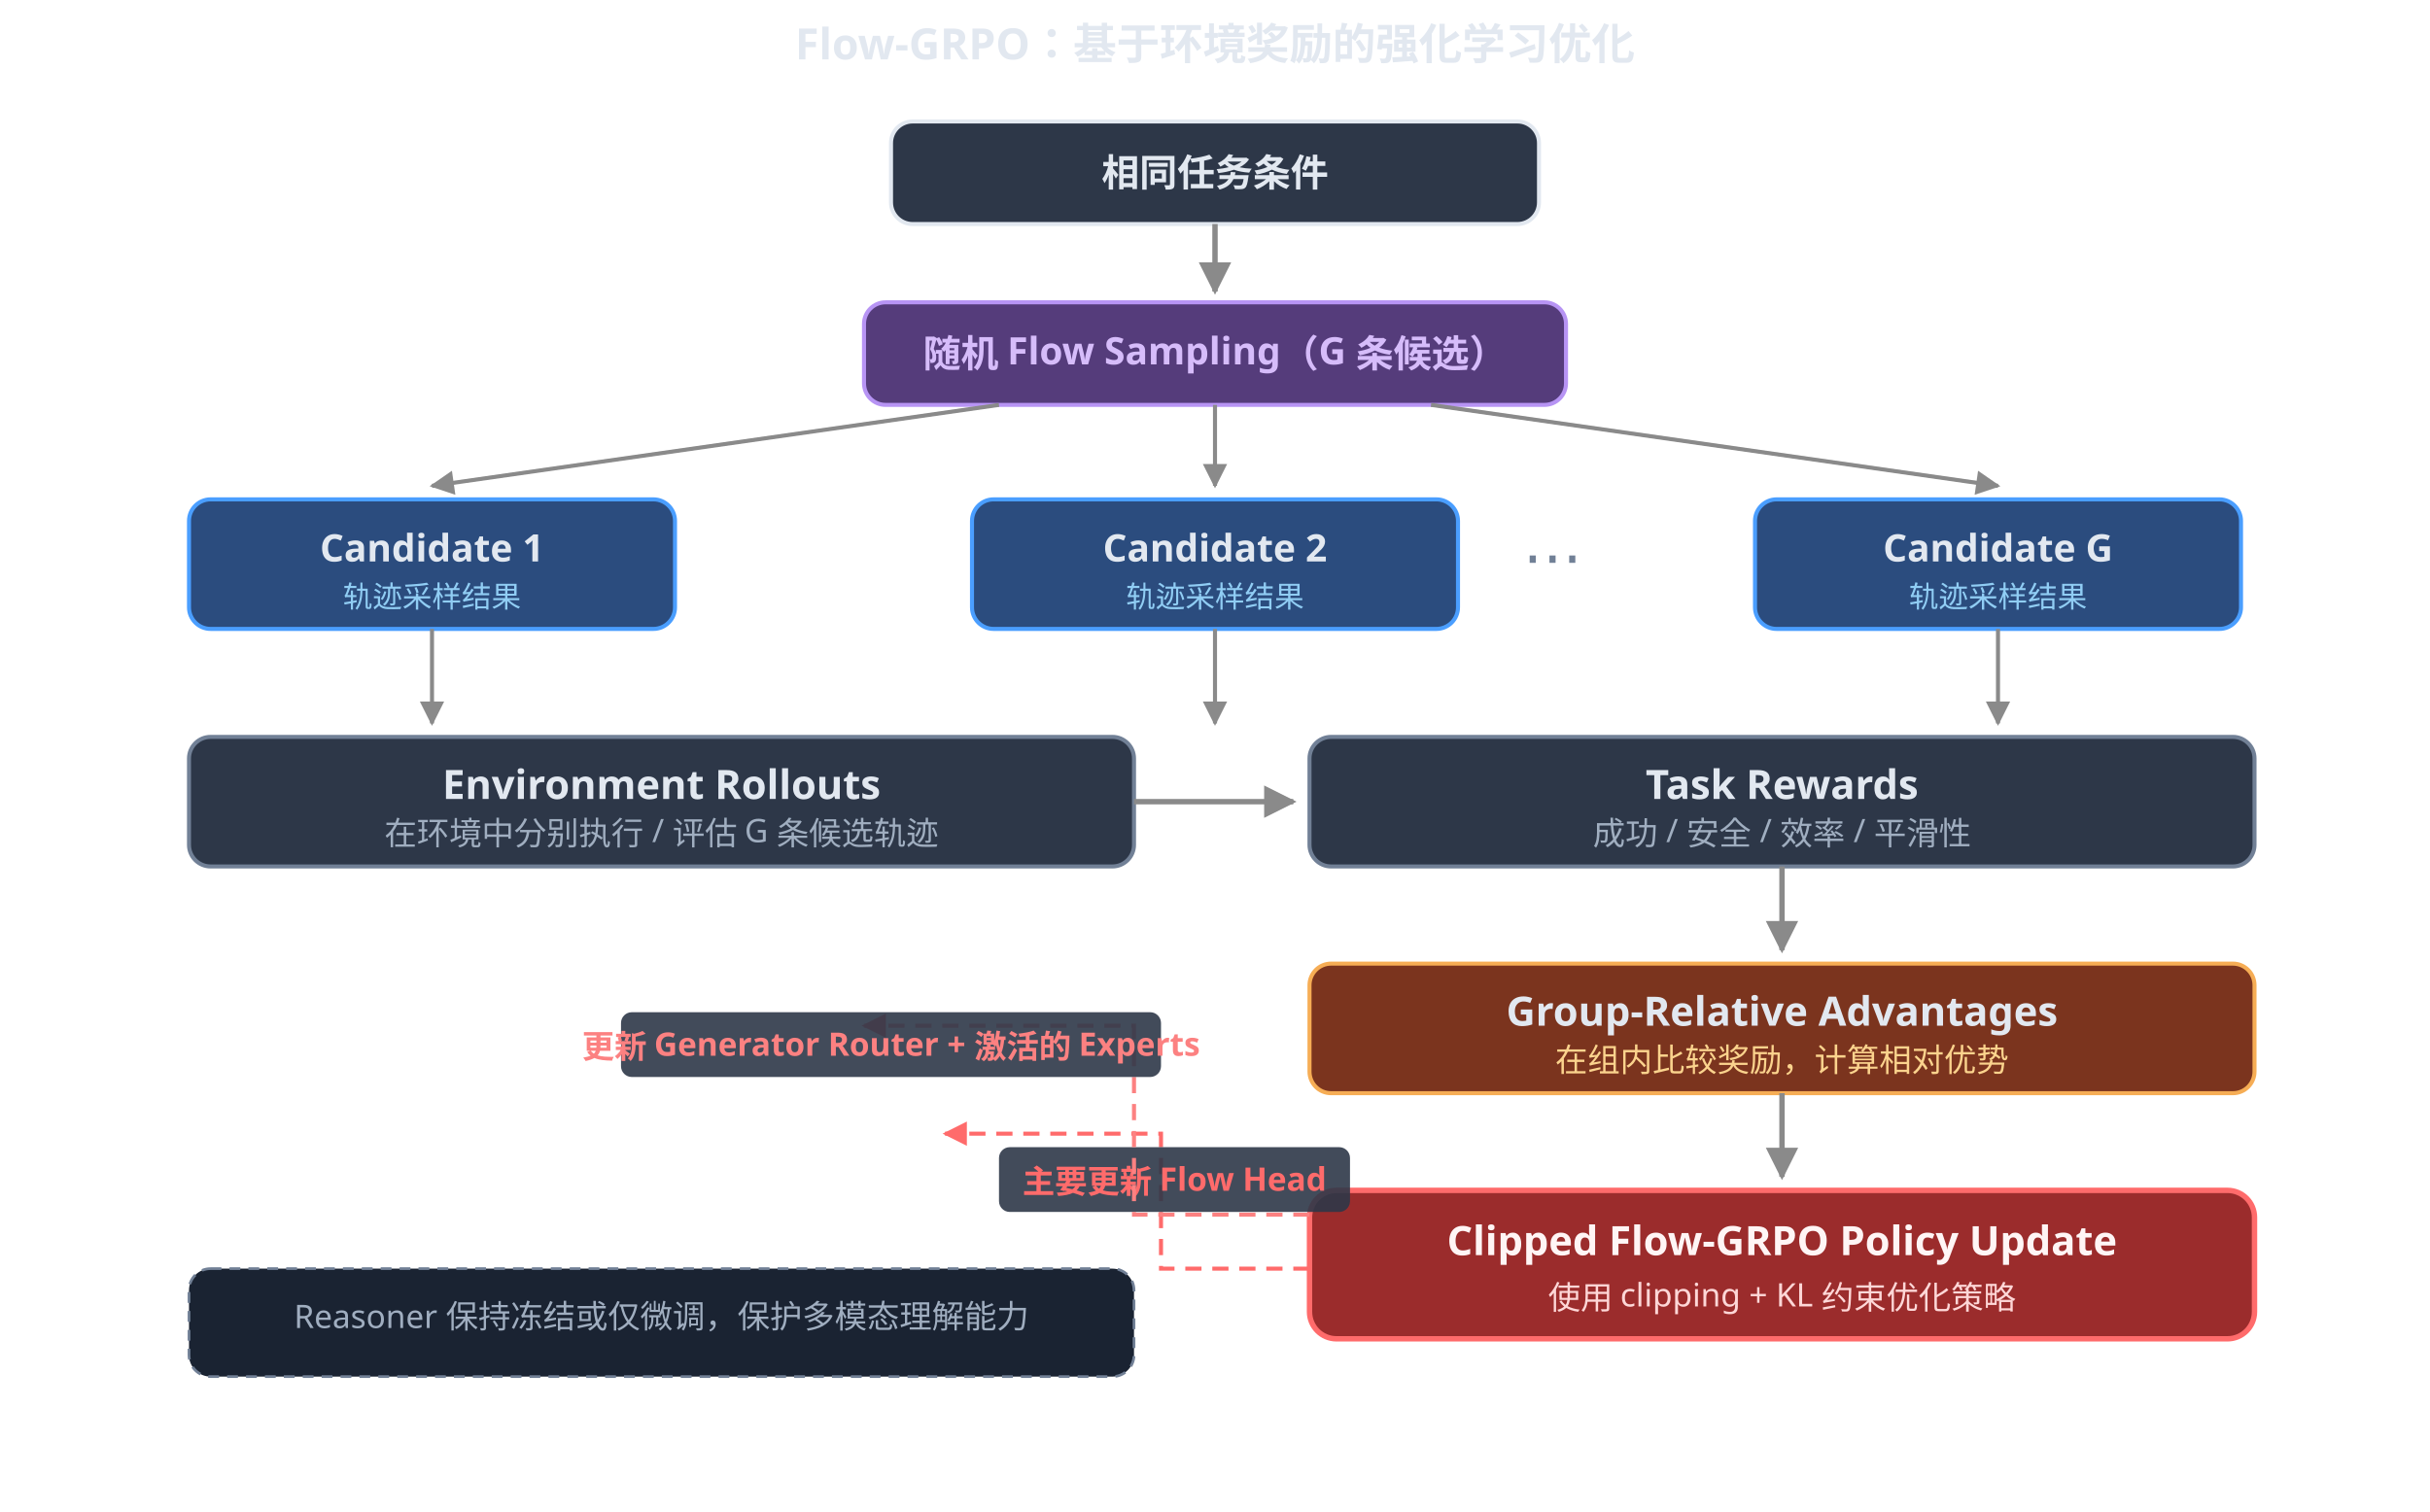
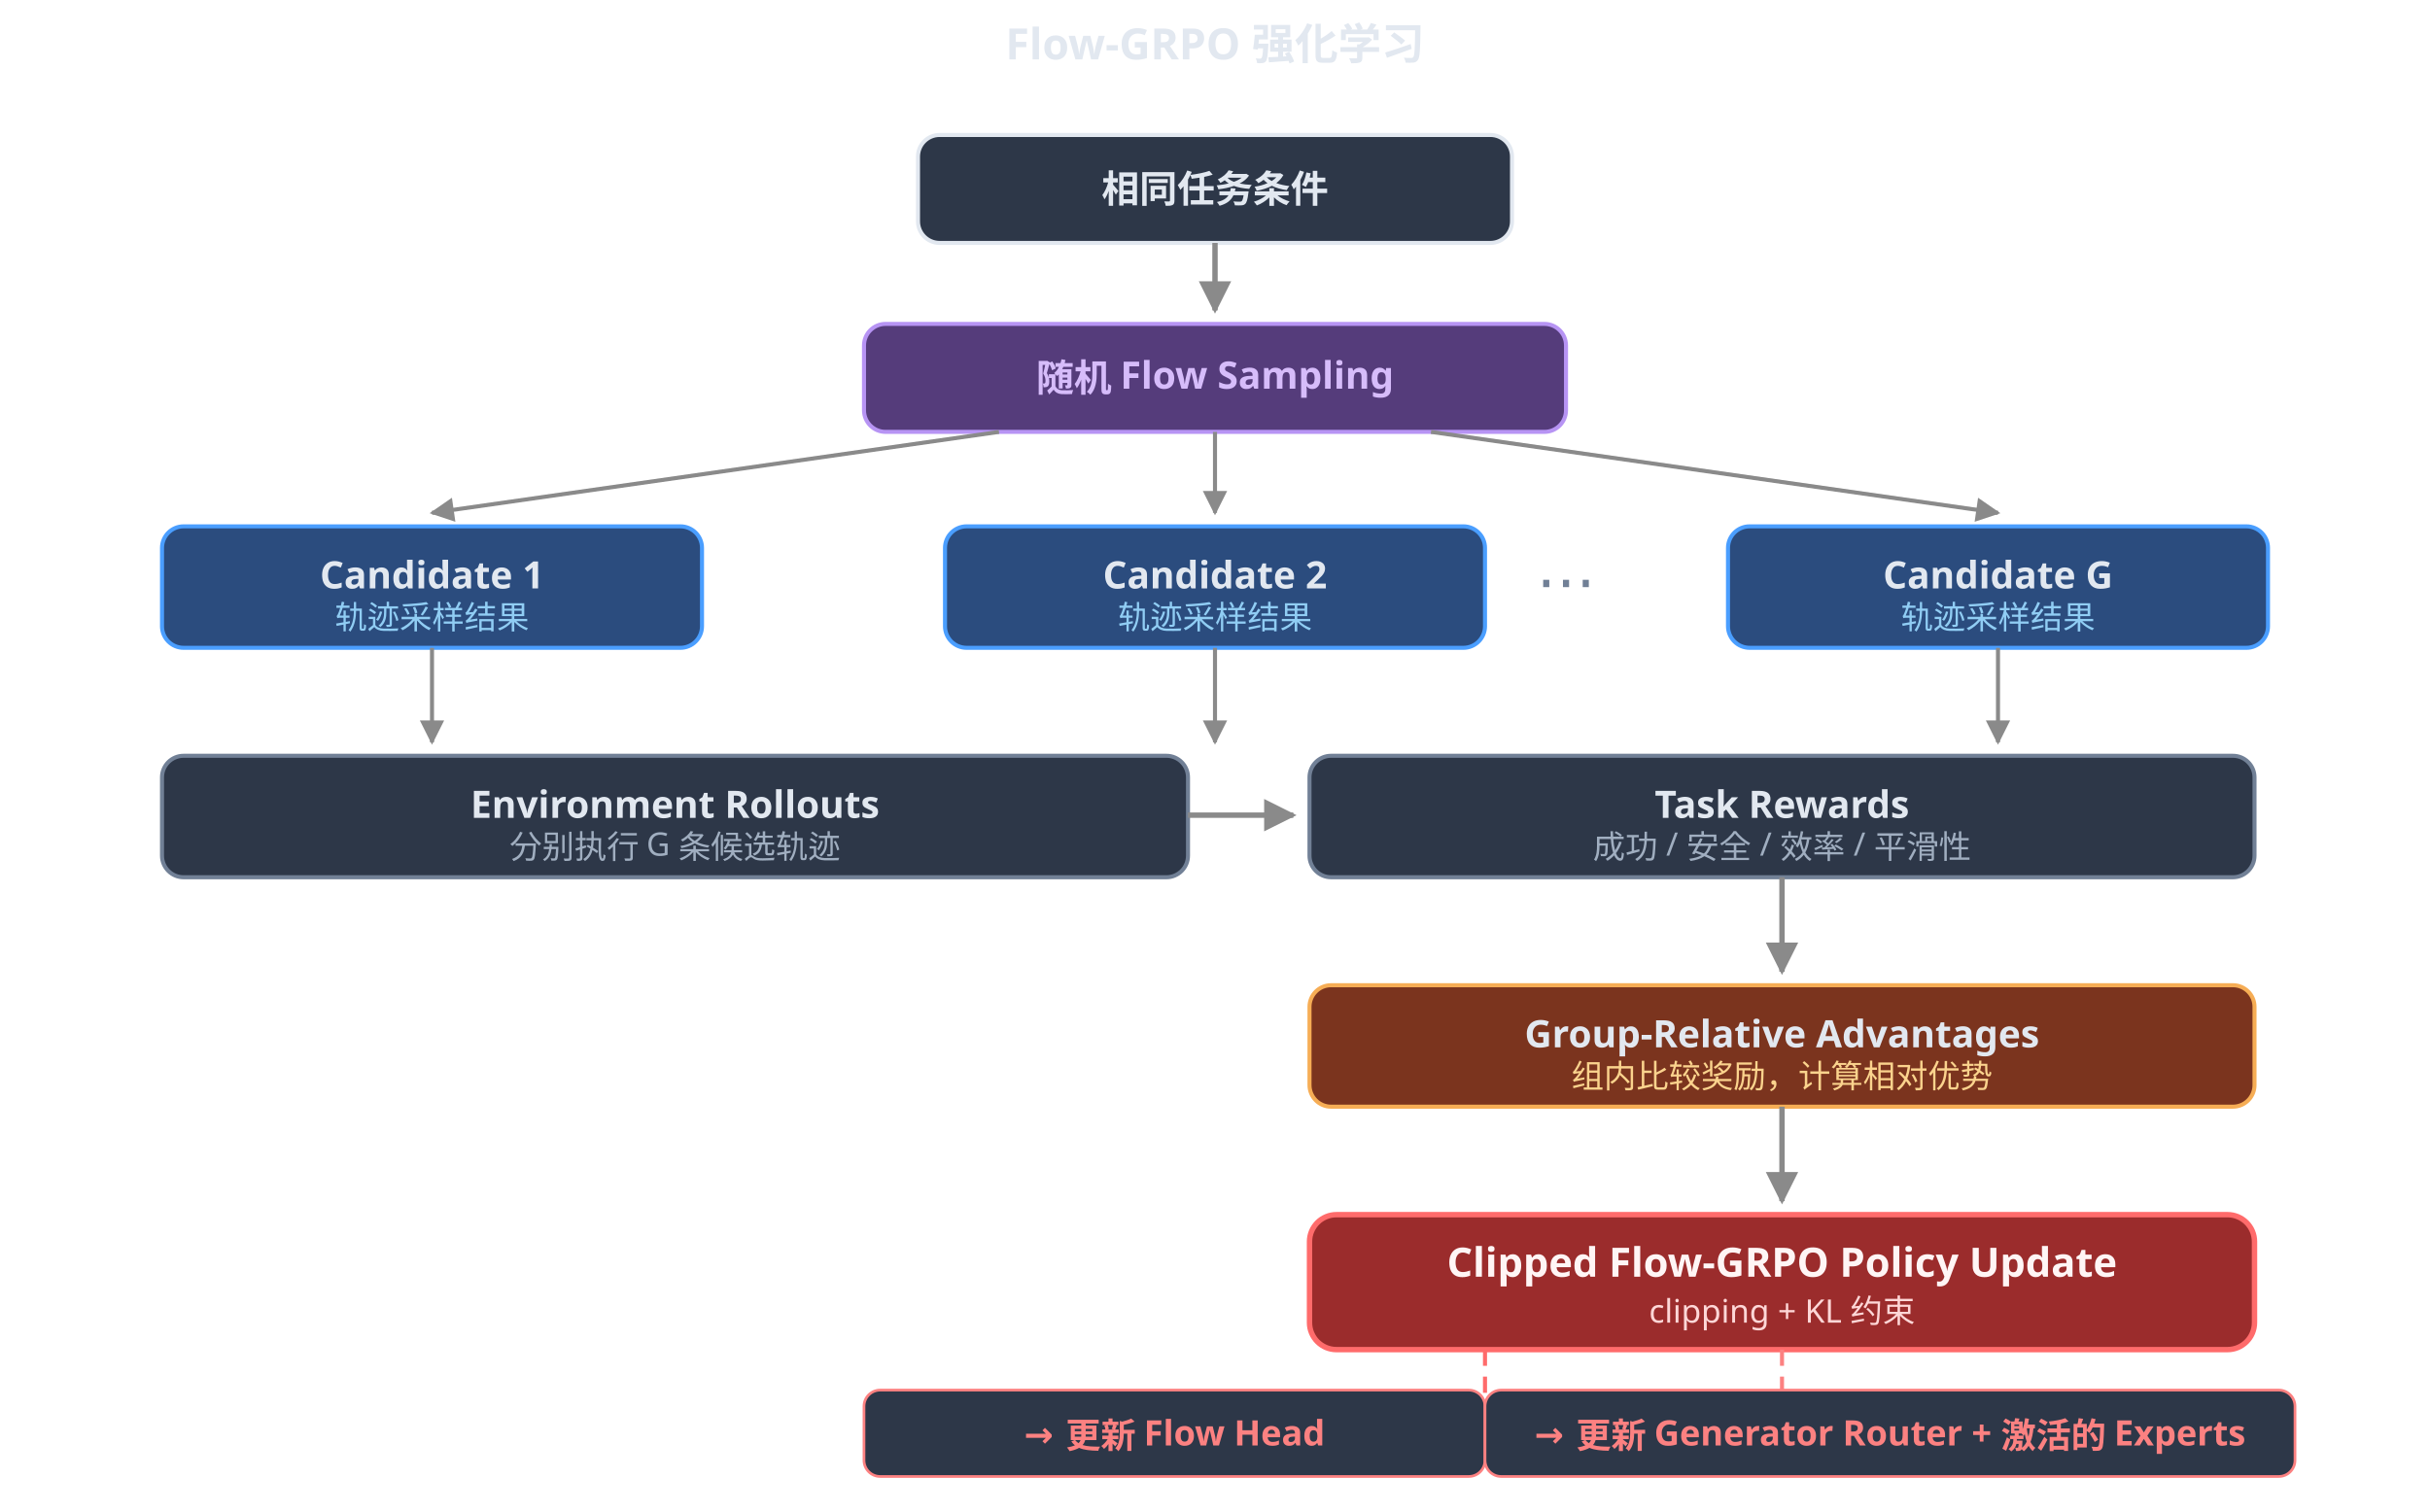
<svg xmlns="http://www.w3.org/2000/svg" viewBox="0 0 900 560" font-family="sans-serif">
  <defs>
    <marker id="arr" viewBox="0 0 10 10" refX="9" refY="5" markerWidth="6" markerHeight="6" orient="auto">
      <path d="M0,0 L10,5 L0,10 Z" fill="#8a8a8a" />
    </marker>
    <marker id="arr-red" viewBox="0 0 10 10" refX="9" refY="5" markerWidth="6" markerHeight="6" orient="auto">
      <path d="M0,0 L10,5 L0,10 Z" fill="#ff6b6b" />
    </marker>
  </defs>
-   <text x="450" y="22" text-anchor="middle" fill="#e2e8f0" font-size="16" font-weight="bold">Flow-GRPO：基于环境奖励的强化学习优化</text>
-   <rect x="330" y="45" width="240" height="38" rx="8" fill="#2d3748" stroke="#e2e8f0" stroke-width="1.5" />
-   <text x="450" y="69" text-anchor="middle" fill="#e2e8f0" font-size="14" font-weight="bold">相同任务条件</text>
-   <line x1="450" y1="83" x2="450" y2="108" stroke="#8a8a8a" stroke-width="2" marker-end="url(#arr)" />
-   <rect x="320" y="112" width="260" height="38" rx="8" fill="#553c7b" stroke="#b794f4" stroke-width="1.5" />
-   <text x="450" y="136" text-anchor="middle" fill="#d6bcfa" font-size="14" font-weight="bold">随机 Flow Sampling（G 条候选）</text>
-   <line x1="370" y1="150" x2="160" y2="180" stroke="#8a8a8a" stroke-width="1.5" marker-end="url(#arr)" />
-   <line x1="450" y1="150" x2="450" y2="180" stroke="#8a8a8a" stroke-width="1.5" marker-end="url(#arr)" />
-   <line x1="530" y1="150" x2="740" y2="180" stroke="#8a8a8a" stroke-width="1.5" marker-end="url(#arr)" />
-   <rect x="70" y="185" width="180" height="48" rx="8" fill="#2b4c7e" stroke="#4a9eff" stroke-width="1.5" />
-   <text x="160" y="208" text-anchor="middle" fill="#e2e8f0" font-size="14" font-weight="bold">Candidate 1</text>
-   <text x="160" y="225" text-anchor="middle" fill="#90cdf4" font-size="11">轨迹采样结果</text>
-   <rect x="360" y="185" width="180" height="48" rx="8" fill="#2b4c7e" stroke="#4a9eff" stroke-width="1.5" />
-   <text x="450" y="208" text-anchor="middle" fill="#e2e8f0" font-size="14" font-weight="bold">Candidate 2</text>
-   <text x="450" y="225" text-anchor="middle" fill="#90cdf4" font-size="11">轨迹采样结果</text>
-   <text x="575" y="214" text-anchor="middle" fill="#718096" font-size="22">⋯</text>
-   <rect x="650" y="185" width="180" height="48" rx="8" fill="#2b4c7e" stroke="#4a9eff" stroke-width="1.5" />
-   <text x="740" y="208" text-anchor="middle" fill="#e2e8f0" font-size="14" font-weight="bold">Candidate G</text>
-   <text x="740" y="225" text-anchor="middle" fill="#90cdf4" font-size="11">轨迹采样结果</text>
-   <line x1="160" y1="233" x2="160" y2="268" stroke="#8a8a8a" stroke-width="1.5" marker-end="url(#arr)" />
-   <line x1="450" y1="233" x2="450" y2="268" stroke="#8a8a8a" stroke-width="1.5" marker-end="url(#arr)" />
-   <line x1="740" y1="233" x2="740" y2="268" stroke="#8a8a8a" stroke-width="1.5" marker-end="url(#arr)" />
-   <rect x="70" y="273" width="350" height="48" rx="8" fill="#2d3748" stroke="#718096" stroke-width="1.5" />
-   <text x="245" y="296" text-anchor="middle" fill="#e2e8f0" font-size="15" font-weight="bold">Environment Rollouts</text>
-   <text x="245" y="313" text-anchor="middle" fill="#a0aec0" font-size="12">在环境中分别执行 / 评估 G 条候选轨迹</text>
-   <line x1="420" y1="297" x2="479" y2="297" stroke="#8a8a8a" stroke-width="2" marker-end="url(#arr)" />
-   <rect x="485" y="273" width="350" height="48" rx="8" fill="#2d3748" stroke="#718096" stroke-width="1.5" />
-   <text x="660" y="296" text-anchor="middle" fill="#e2e8f0" font-size="15" font-weight="bold">Task Rewards</text>
-   <text x="660" y="313" text-anchor="middle" fill="#a0aec0" font-size="12">成功 / 安全 / 效率 / 平滑性</text>
-   <line x1="660" y1="321" x2="660" y2="352" stroke="#8a8a8a" stroke-width="2" marker-end="url(#arr)" />
-   <rect x="485" y="357" width="350" height="48" rx="8" fill="#7b341e" stroke="#f6ad55" stroke-width="1.5" />
-   <text x="660" y="380" text-anchor="middle" fill="#e2e8f0" font-size="15" font-weight="bold">Group-Relative Advantages</text>
-   <text x="660" y="397" text-anchor="middle" fill="#fbd38d" font-size="12">在组内比较奖励，计算相对优势</text>
-   <line x1="660" y1="405" x2="660" y2="436" stroke="#8a8a8a" stroke-width="2" marker-end="url(#arr)" />
-   <rect x="485" y="441" width="350" height="55" rx="10" fill="#9b2c2c" stroke="#ff6b6b" stroke-width="2" />
-   <text x="660" y="465" text-anchor="middle" fill="#fff5f5" font-size="15" font-weight="bold">Clipped Flow-GRPO Policy Update</text>
-   <text x="660" y="485" text-anchor="middle" fill="#fed7d7" font-size="12">使用 clipping + KL 约束优化策略</text>
-   <path d="M 485,470 L 430,470 L 430,420 L 350,420" fill="none" stroke="#ff6b6b" stroke-width="1.5" stroke-dasharray="6,4" marker-end="url(#arr-red)" />
-   <rect x="370" y="425" width="130" height="24" rx="4" fill="#2d3748" opacity="0.9" />
-   <text x="435" y="442" text-anchor="middle" fill="#ff6b6b" font-size="12" font-weight="bold">主要更新 Flow Head</text>
-   <path d="M 485,450 L 420,450 L 420,380 L 320,380" fill="none" stroke="#fc8181" stroke-width="1.5" stroke-dasharray="6,4" marker-end="url(#arr-red)" />
-   <rect x="230" y="375" width="200" height="24" rx="4" fill="#2d3748" opacity="0.9" />
-   <text x="330" y="392" text-anchor="middle" fill="#fc8181" font-size="12" font-weight="bold">更新 Generator Router + 激活的 Experts</text>
-   <rect x="70" y="470" width="350" height="40" rx="8" fill="#1a2332" stroke="#718096" stroke-width="1" stroke-dasharray="4,3" />
-   <text x="245" y="492" text-anchor="middle" fill="#a0aec0" font-size="12">Reasoner 保持冻结或仅微调，保护多模态理解能力</text>
+   <text x="450" y="22" text-anchor="middle" fill="#e2e8f0" font-size="16" font-weight="bold">Flow-GRPO 强化学习</text>
+   <rect x="340" y="50" width="220" height="40" rx="8" fill="#2d3748" stroke="#e2e8f0" stroke-width="1.5" />
+   <text x="450" y="75" text-anchor="middle" fill="#e2e8f0" font-size="14" font-weight="bold">相同任务条件</text>
+   <line x1="450" y1="90" x2="450" y2="115" stroke="#8a8a8a" stroke-width="2" marker-end="url(#arr)" />
+   <rect x="320" y="120" width="260" height="40" rx="8" fill="#553c7b" stroke="#b794f4" stroke-width="1.5" />
+   <text x="450" y="145" text-anchor="middle" fill="#d6bcfa" font-size="14" font-weight="bold">随机 Flow Sampling</text>
+   <line x1="370" y1="160" x2="160" y2="190" stroke="#8a8a8a" stroke-width="1.5" marker-end="url(#arr)" />
+   <line x1="450" y1="160" x2="450" y2="190" stroke="#8a8a8a" stroke-width="1.5" marker-end="url(#arr)" />
+   <line x1="530" y1="160" x2="740" y2="190" stroke="#8a8a8a" stroke-width="1.5" marker-end="url(#arr)" />
+   <rect x="60" y="195" width="200" height="45" rx="8" fill="#2b4c7e" stroke="#4a9eff" stroke-width="1.5" />
+   <text x="160" y="218" text-anchor="middle" fill="#e2e8f0" font-size="14" font-weight="bold">Candidate 1</text>
+   <text x="160" y="233" text-anchor="middle" fill="#90cdf4" font-size="12">轨迹采样结果</text>
+   <rect x="350" y="195" width="200" height="45" rx="8" fill="#2b4c7e" stroke="#4a9eff" stroke-width="1.5" />
+   <text x="450" y="218" text-anchor="middle" fill="#e2e8f0" font-size="14" font-weight="bold">Candidate 2</text>
+   <text x="450" y="233" text-anchor="middle" fill="#90cdf4" font-size="12">轨迹采样结果</text>
+   <text x="580" y="223" text-anchor="middle" fill="#718096" font-size="22">⋯</text>
+   <rect x="640" y="195" width="200" height="45" rx="8" fill="#2b4c7e" stroke="#4a9eff" stroke-width="1.5" />
+   <text x="740" y="218" text-anchor="middle" fill="#e2e8f0" font-size="14" font-weight="bold">Candidate G</text>
+   <text x="740" y="233" text-anchor="middle" fill="#90cdf4" font-size="12">轨迹采样结果</text>
+   <line x1="160" y1="240" x2="160" y2="275" stroke="#8a8a8a" stroke-width="1.5" marker-end="url(#arr)" />
+   <line x1="450" y1="240" x2="450" y2="275" stroke="#8a8a8a" stroke-width="1.5" marker-end="url(#arr)" />
+   <line x1="740" y1="240" x2="740" y2="275" stroke="#8a8a8a" stroke-width="1.5" marker-end="url(#arr)" />
+   <rect x="60" y="280" width="380" height="45" rx="8" fill="#2d3748" stroke="#718096" stroke-width="1.5" />
+   <text x="250" y="303" text-anchor="middle" fill="#e2e8f0" font-size="14" font-weight="bold">Environment Rollouts</text>
+   <text x="250" y="318" text-anchor="middle" fill="#a0aec0" font-size="12">分别执行 G 条候选轨迹</text>
+   <line x1="440" y1="302" x2="479" y2="302" stroke="#8a8a8a" stroke-width="2" marker-end="url(#arr)" />
+   <rect x="485" y="280" width="350" height="45" rx="8" fill="#2d3748" stroke="#718096" stroke-width="1.5" />
+   <text x="660" y="303" text-anchor="middle" fill="#e2e8f0" font-size="14" font-weight="bold">Task Rewards</text>
+   <text x="660" y="318" text-anchor="middle" fill="#a0aec0" font-size="12">成功 / 安全 / 效率 / 平滑性</text>
+   <line x1="660" y1="325" x2="660" y2="360" stroke="#8a8a8a" stroke-width="2" marker-end="url(#arr)" />
+   <rect x="485" y="365" width="350" height="45" rx="8" fill="#7b341e" stroke="#f6ad55" stroke-width="1.5" />
+   <text x="660" y="388" text-anchor="middle" fill="#e2e8f0" font-size="14" font-weight="bold">Group-Relative Advantages</text>
+   <text x="660" y="403" text-anchor="middle" fill="#fbd38d" font-size="12">组内比较奖励，计算相对优势</text>
+   <line x1="660" y1="410" x2="660" y2="445" stroke="#8a8a8a" stroke-width="2" marker-end="url(#arr)" />
+   <rect x="485" y="450" width="350" height="50" rx="10" fill="#9b2c2c" stroke="#ff6b6b" stroke-width="2" />
+   <text x="660" y="473" text-anchor="middle" fill="#fff5f5" font-size="15" font-weight="bold">Clipped Flow-GRPO Policy Update</text>
+   <text x="660" y="490" text-anchor="middle" fill="#fed7d7" font-size="12">clipping + KL 约束</text>
+   <line x1="550" y1="500" x2="550" y2="530" stroke="#ff6b6b" stroke-width="1.5" stroke-dasharray="6,4" marker-end="url(#arr-red)" />
+   <rect x="320" y="515" width="230" height="32" rx="6" fill="#2d3748" stroke="#fc8181" stroke-width="1" />
+   <text x="435" y="536" text-anchor="middle" fill="#fc8181" font-size="13" font-weight="bold">→ 更新 Flow Head</text>
+   <line x1="660" y1="500" x2="660" y2="530" stroke="#fc8181" stroke-width="1.5" stroke-dasharray="6,4" marker-end="url(#arr-red)" />
+   <rect x="550" y="515" width="300" height="32" rx="6" fill="#2d3748" stroke="#fc8181" stroke-width="1" />
+   <text x="700" y="536" text-anchor="middle" fill="#fc8181" font-size="13" font-weight="bold">→ 更新 Generator Router + 激活的 Experts</text>
</svg>
